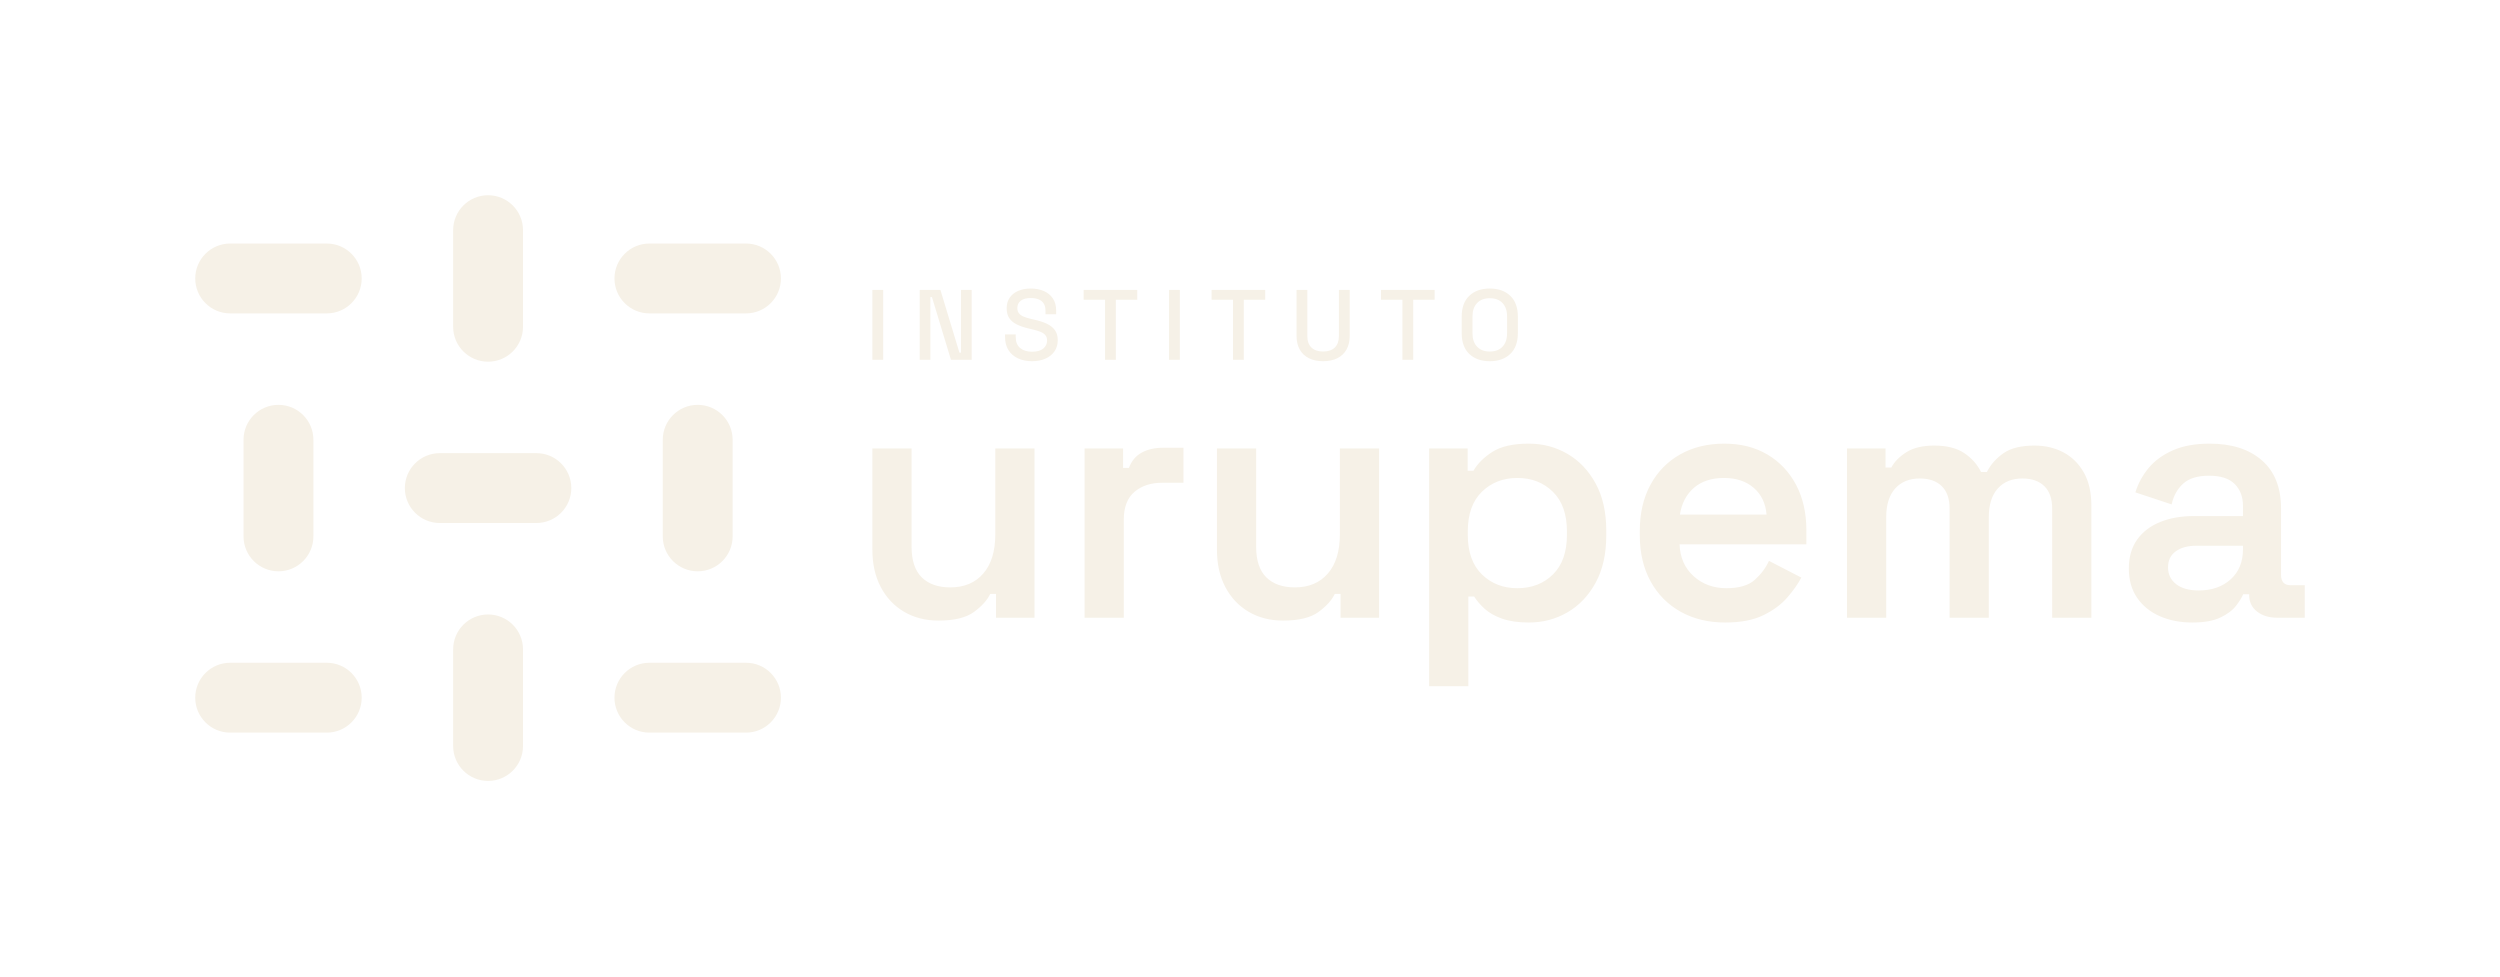
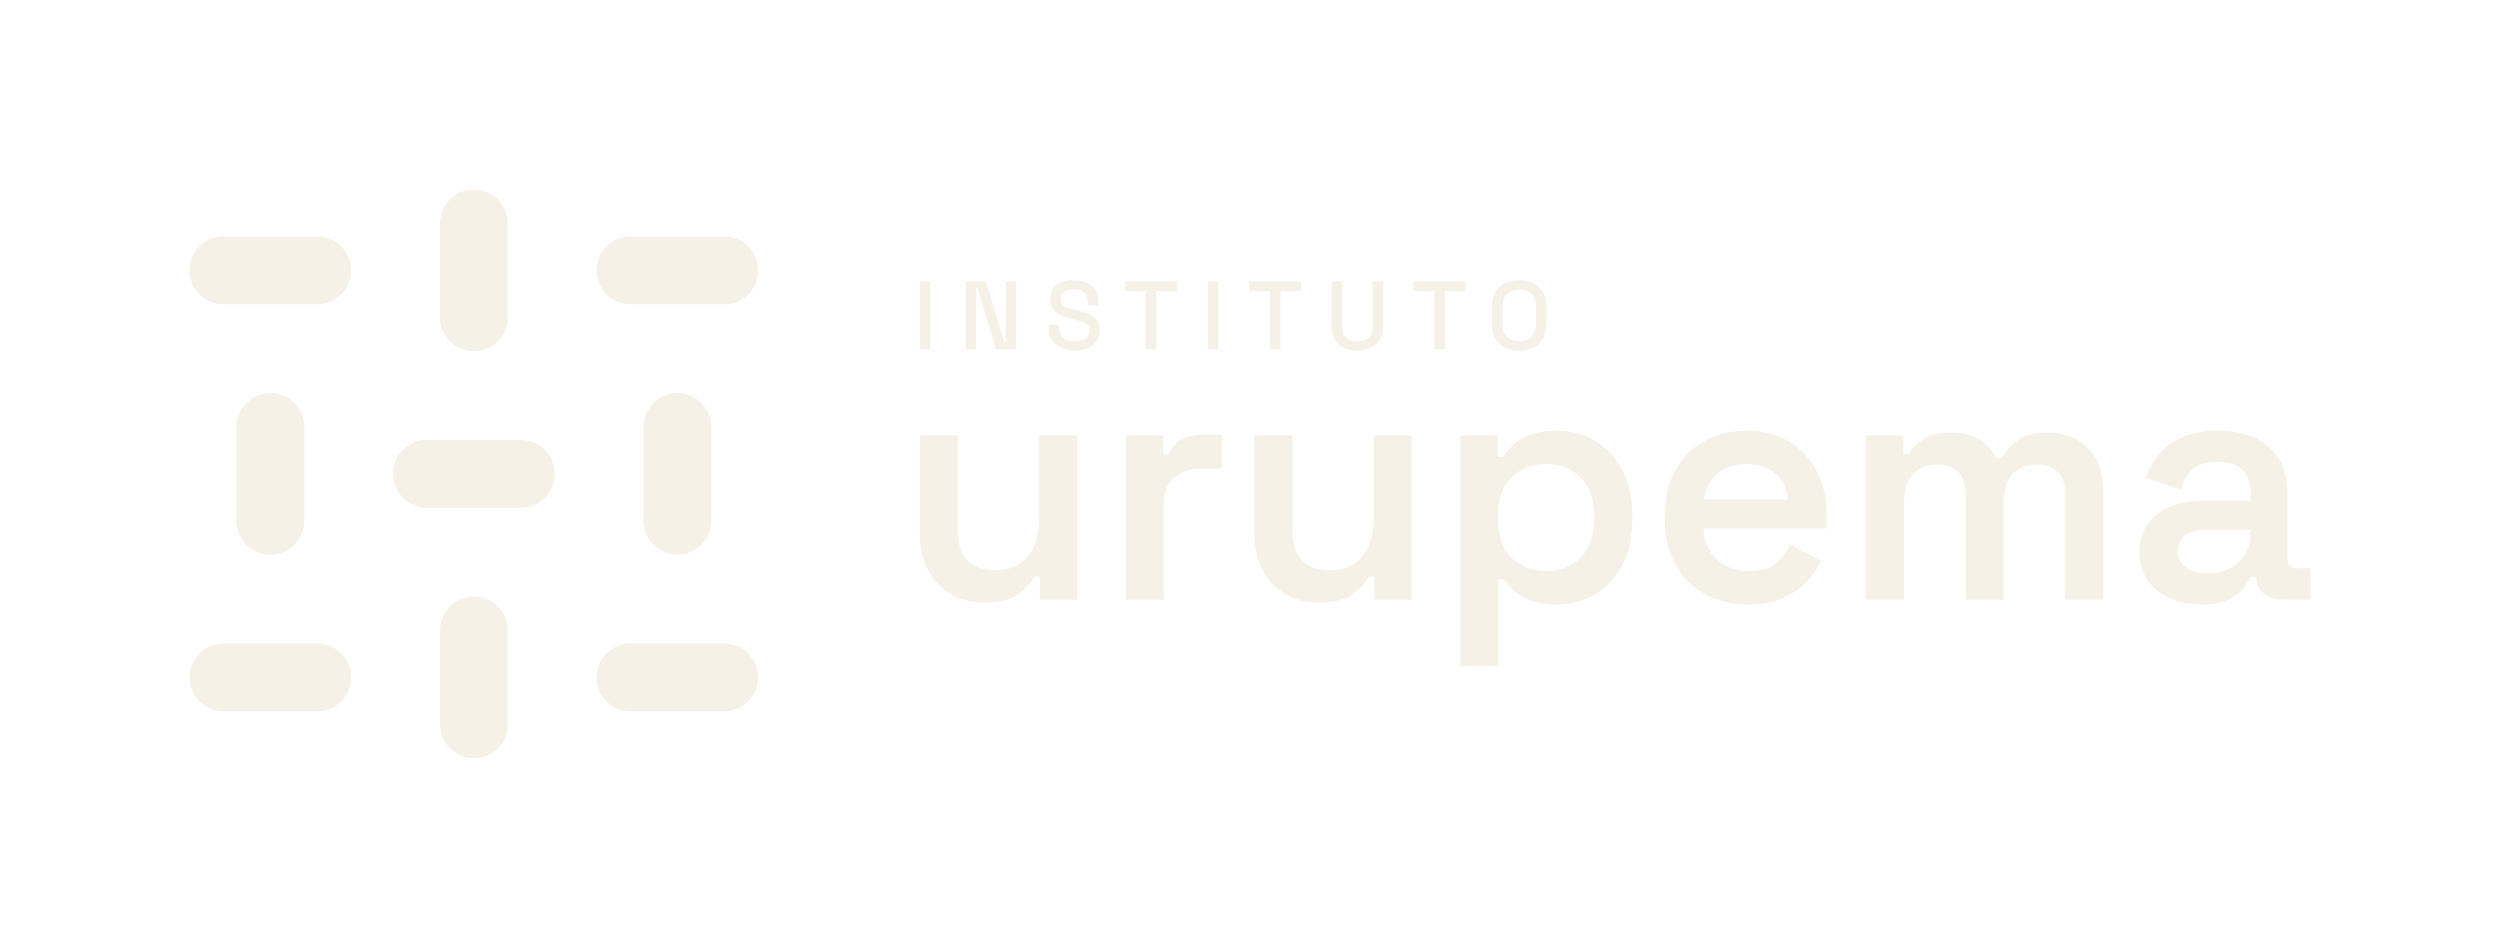
- <svg xmlns="http://www.w3.org/2000/svg" width="1216.50" height="475.00" viewBox="0 0 1216.50 475.00" role="img" aria-labelledby="t d">
+ <svg xmlns="http://www.w3.org/2000/svg" width="1253.00" height="475.00" viewBox="0 0 1253.00 475.00" role="img" aria-labelledby="t d">
  <rect x="95.000" y="118.500" width="81.000" height="34.000" rx="17.000" fill="#F6F1E7" />
  <rect x="220.500" y="95.000" width="34.000" height="81.000" rx="17.000" fill="#F6F1E7" />
  <rect x="299.000" y="118.500" width="81.000" height="34.000" rx="17.000" fill="#F6F1E7" />
  <rect x="118.500" y="197.000" width="34.000" height="81.000" rx="17.000" fill="#F6F1E7" />
  <rect x="197.000" y="220.500" width="81.000" height="34.000" rx="17.000" fill="#F6F1E7" />
  <rect x="322.500" y="197.000" width="34.000" height="81.000" rx="17.000" fill="#F6F1E7" />
  <rect x="95.000" y="322.500" width="81.000" height="34.000" rx="17.000" fill="#F6F1E7" />
  <rect x="220.500" y="299.000" width="34.000" height="81.000" rx="17.000" fill="#F6F1E7" />
  <rect x="299.000" y="322.500" width="81.000" height="34.000" rx="17.000" fill="#F6F1E7" />
-   <path d="M424.5 175.083V141.083H429.756V175.083ZM447.523 175.083V141.083H457.606L466.857 171.596H467.629V141.083H472.821V175.083H462.738L453.488 144.554H452.715V175.083ZM502.171 175.763Q498.338 175.763 495.378 174.397Q492.417 173.031 490.734 170.4Q489.051 167.768 489.051 163.941V162.734H494.244V163.941Q494.244 167.579 496.419 169.364Q498.593 171.149 502.171 171.149Q505.796 171.149 507.653 169.608Q509.51 168.067 509.51 165.67Q509.51 164.041 508.64 163.039Q507.771 162.037 506.156 161.41Q504.541 160.784 502.304 160.264L500.49 159.834Q497.248 159.074 494.857 157.918Q492.466 156.762 491.156 154.879Q489.846 152.996 489.846 150.006Q489.846 147.016 491.31 144.866Q492.774 142.715 495.411 141.559Q498.047 140.403 501.588 140.403Q505.129 140.403 507.919 141.616Q510.709 142.829 512.32 145.214Q513.93 147.599 513.93 151.189V152.935H508.737V151.189Q508.737 148.991 507.84 147.639Q506.943 146.288 505.33 145.653Q503.718 145.018 501.588 145.018Q498.452 145.018 496.745 146.298Q495.038 147.577 495.038 149.88Q495.038 151.414 495.796 152.408Q496.553 153.401 498.009 154.035Q499.465 154.669 501.607 155.157L503.421 155.587Q506.724 156.313 509.258 157.468Q511.793 158.622 513.247 160.554Q514.702 162.486 514.702 165.544Q514.702 168.601 513.157 170.898Q511.613 173.194 508.799 174.479Q505.986 175.763 502.171 175.763ZM537.715 175.083V145.858H527.297V141.083H553.389V145.858H542.971V175.083ZM568.854 175.083V141.083H574.11V175.083ZM599.984 175.083V145.858H589.565V141.083H615.658V145.858H605.239V175.083ZM643.829 175.763Q639.839 175.763 636.937 174.318Q634.035 172.873 632.465 170.108Q630.895 167.343 630.895 163.424V141.083H636.15V163.55Q636.15 167.169 638.144 169.11Q640.138 171.052 643.829 171.052Q647.521 171.052 649.514 169.11Q651.508 167.169 651.508 163.55V141.083H656.764V163.424Q656.764 167.343 655.202 170.108Q653.641 172.873 650.73 174.318Q647.819 175.763 643.829 175.763ZM682.409 175.083V145.858H671.991V141.083H698.083V145.858H687.665V175.083ZM724.926 175.763Q718.668 175.763 714.964 172.242Q711.261 168.72 711.261 162.078V154.088Q711.261 147.446 714.964 143.925Q718.668 140.403 724.926 140.403Q731.185 140.403 734.888 143.925Q738.592 147.446 738.592 154.088V162.078Q738.592 168.72 734.888 172.242Q731.185 175.763 724.926 175.763ZM724.926 171.052Q728.929 171.052 731.133 168.691Q733.337 166.331 733.337 162.239V153.928Q733.337 149.836 731.133 147.475Q728.929 145.115 724.926 145.115Q720.973 145.115 718.745 147.475Q716.516 149.836 716.516 153.928V162.239Q716.516 166.331 718.745 168.691Q720.973 171.052 724.926 171.052Z" fill="#F6F1E7" />
-   <path d="M456.696 301.975Q447.204 301.975 439.925 297.69Q432.646 293.404 428.573 285.644Q424.5 277.883 424.5 267.542V218.208H443.575V266.05Q443.575 276.054 448.523 280.939Q453.471 285.825 462.438 285.825Q472.6 285.825 478.458 279.087Q484.317 272.35 484.317 259.946V218.208H503.392V300.583H484.65V289.021H481.825Q479.65 293.596 473.917 297.785Q468.183 301.975 456.696 301.975ZM527.754 300.583V218.208H546.496V227.687H549.321Q551.242 222.6 555.55 220.237Q559.858 217.875 565.963 217.875H575.875V234.908H565.483Q557.279 234.908 552.054 239.319Q546.829 243.729 546.829 252.942V300.583ZM624.362 301.975Q614.871 301.975 607.592 297.69Q600.312 293.404 596.24 285.644Q592.167 277.883 592.167 267.542V218.208H611.242V266.05Q611.242 276.054 616.19 280.939Q621.138 285.825 630.104 285.825Q640.267 285.825 646.125 279.087Q651.983 272.35 651.983 259.946V218.208H671.058V300.583H652.317V289.021H649.492Q647.317 293.596 641.583 297.785Q635.85 301.975 624.362 301.975ZM695.421 333.917V218.208H714.163V229.054H716.988Q719.938 223.9 726.186 219.887Q732.433 215.875 743.979 215.875Q754.125 215.875 762.683 220.821Q771.242 225.767 776.423 235.237Q781.604 244.708 781.604 258.121V260.671Q781.604 274.054 776.438 283.54Q771.271 293.025 762.713 297.971Q754.154 302.917 743.979 302.917Q736.246 302.917 730.958 301.05Q725.671 299.183 722.442 296.244Q719.213 293.304 717.321 290.267H714.496V333.917ZM738.346 286.217Q748.879 286.217 755.675 279.515Q762.471 272.812 762.471 260.2V258.592Q762.471 245.979 755.606 239.277Q748.742 232.575 738.346 232.575Q727.979 232.575 721.1 239.277Q714.221 245.979 714.221 258.592V260.2Q714.221 272.812 721.1 279.515Q727.979 286.217 738.346 286.217ZM839.529 302.917Q827.167 302.917 817.779 297.667Q808.392 292.417 803.156 282.848Q797.921 273.279 797.921 260.396V258.396Q797.921 245.483 803.087 235.929Q808.254 226.375 817.544 221.125Q826.833 215.875 839.05 215.875Q851.071 215.875 860.027 221.175Q868.983 226.475 873.983 235.942Q878.983 245.408 878.983 258.017V264.863H817.271Q817.633 274.529 824.115 280.373Q830.596 286.217 840.079 286.217Q849.35 286.217 853.881 282.15Q858.412 278.083 860.783 272.921L876.521 281.046Q874.158 285.583 869.742 290.696Q865.325 295.808 858.05 299.362Q850.775 302.917 839.529 302.917ZM817.438 250.421H859.604Q858.937 242.204 853.373 237.39Q847.808 232.575 838.913 232.575Q829.771 232.575 824.246 237.39Q818.721 242.204 817.438 250.421ZM898.754 300.583V218.208H917.496V227.5H920.321Q922.546 223.275 927.633 220.046Q932.721 216.817 941.238 216.817Q950.246 216.817 955.71 220.423Q961.175 224.029 963.979 229.675H966.804Q969.638 224.167 974.95 220.492Q980.263 216.817 989.996 216.817Q997.779 216.817 1004.015 220.096Q1010.25 223.375 1013.956 229.871Q1017.663 236.367 1017.663 246.046V300.583H998.587V247.458Q998.587 240.304 994.781 236.567Q990.975 232.829 984.087 232.829Q976.483 232.829 972.115 237.704Q967.746 242.579 967.746 251.692V300.583H948.671V247.458Q948.671 240.304 944.865 236.567Q941.058 232.829 934.171 232.829Q926.567 232.829 922.198 237.704Q917.829 242.579 917.829 251.692V300.583ZM1066.775 302.917Q1058.0 302.917 1051.015 299.862Q1044.029 296.808 1039.96 290.935Q1035.892 285.062 1035.892 276.65Q1035.892 268.208 1039.96 262.531Q1044.029 256.854 1051.206 253.981Q1058.383 251.108 1067.542 251.108H1091.433V246.121Q1091.433 239.588 1087.417 235.531Q1083.4 231.475 1074.904 231.475Q1066.575 231.475 1062.319 235.35Q1058.063 239.225 1056.721 245.446L1039.079 239.587Q1041.079 233.108 1045.481 227.771Q1049.883 222.433 1057.256 219.154Q1064.629 215.875 1075.179 215.875Q1091.338 215.875 1100.648 224.012Q1109.958 232.15 1109.958 247.446V279.767Q1109.958 284.767 1114.625 284.767H1121.496V300.583H1108.079Q1102.087 300.583 1098.262 297.569Q1094.437 294.554 1094.437 289.496V289.154H1091.533Q1090.604 291.446 1088.081 294.74Q1085.558 298.033 1080.471 300.475Q1075.383 302.917 1066.775 302.917ZM1069.917 287.317Q1079.45 287.317 1085.442 281.904Q1091.433 276.492 1091.433 267.275V265.55H1068.808Q1062.479 265.55 1058.723 268.269Q1054.967 270.988 1054.967 276.071Q1054.967 281.154 1058.89 284.235Q1062.813 287.317 1069.917 287.317Z" fill="#F6F1E7" />
+   <path d="M461.0 175.083V141.083H466.256V175.083ZM484.023 175.083V141.083H494.106L503.357 171.596H504.129V141.083H509.321V175.083H499.238L489.988 144.554H489.215V175.083ZM538.671 175.763Q534.838 175.763 531.878 174.397Q528.917 173.031 527.234 170.4Q525.551 167.768 525.551 163.941V162.734H530.744V163.941Q530.744 167.579 532.919 169.364Q535.093 171.149 538.671 171.149Q542.296 171.149 544.153 169.608Q546.01 168.067 546.01 165.67Q546.01 164.041 545.14 163.039Q544.271 162.037 542.656 161.41Q541.041 160.784 538.804 160.264L536.99 159.834Q533.748 159.074 531.357 157.918Q528.966 156.762 527.656 154.879Q526.346 152.996 526.346 150.006Q526.346 147.016 527.81 144.866Q529.274 142.715 531.911 141.559Q534.547 140.403 538.088 140.403Q541.629 140.403 544.419 141.616Q547.209 142.829 548.82 145.214Q550.43 147.599 550.43 151.189V152.935H545.237V151.189Q545.237 148.991 544.34 147.639Q543.443 146.288 541.83 145.653Q540.218 145.018 538.088 145.018Q534.952 145.018 533.245 146.298Q531.538 147.577 531.538 149.88Q531.538 151.414 532.296 152.408Q533.053 153.401 534.509 154.035Q535.965 154.669 538.107 155.157L539.921 155.587Q543.224 156.313 545.758 157.468Q548.293 158.622 549.747 160.554Q551.202 162.486 551.202 165.544Q551.202 168.601 549.657 170.898Q548.113 173.194 545.299 174.479Q542.486 175.763 538.671 175.763ZM574.215 175.083V145.858H563.797V141.083H589.889V145.858H579.471V175.083ZM605.354 175.083V141.083H610.61V175.083ZM636.484 175.083V145.858H626.065V141.083H652.158V145.858H641.739V175.083ZM680.329 175.763Q676.339 175.763 673.437 174.318Q670.535 172.873 668.965 170.108Q667.395 167.343 667.395 163.424V141.083H672.65V163.55Q672.65 167.169 674.644 169.11Q676.638 171.052 680.329 171.052Q684.021 171.052 686.014 169.11Q688.008 167.169 688.008 163.55V141.083H693.264V163.424Q693.264 167.343 691.702 170.108Q690.141 172.873 687.23 174.318Q684.319 175.763 680.329 175.763ZM718.909 175.083V145.858H708.491V141.083H734.583V145.858H724.165V175.083ZM761.426 175.763Q755.168 175.763 751.464 172.242Q747.761 168.72 747.761 162.078V154.088Q747.761 147.446 751.464 143.925Q755.168 140.403 761.426 140.403Q767.685 140.403 771.388 143.925Q775.092 147.446 775.092 154.088V162.078Q775.092 168.72 771.388 172.242Q767.685 175.763 761.426 175.763ZM761.426 171.052Q765.429 171.052 767.633 168.691Q769.837 166.331 769.837 162.239V153.928Q769.837 149.836 767.633 147.475Q765.429 145.115 761.426 145.115Q757.473 145.115 755.245 147.475Q753.016 149.836 753.016 153.928V162.239Q753.016 166.331 755.245 168.691Q757.473 171.052 761.426 171.052Z" fill="#F6F1E7" />
+   <path d="M493.196 301.975Q483.704 301.975 476.425 297.69Q469.146 293.404 465.073 285.644Q461.0 277.883 461.0 267.542V218.208H480.075V266.05Q480.075 276.054 485.023 280.939Q489.971 285.825 498.938 285.825Q509.1 285.825 514.958 279.087Q520.817 272.35 520.817 259.946V218.208H539.892V300.583H521.15V289.021H518.325Q516.15 293.596 510.417 297.785Q504.683 301.975 493.196 301.975ZM564.254 300.583V218.208H582.996V227.687H585.821Q587.742 222.6 592.05 220.237Q596.358 217.875 602.463 217.875H612.375V234.908H601.983Q593.779 234.908 588.554 239.319Q583.329 243.729 583.329 252.942V300.583ZM660.862 301.975Q651.371 301.975 644.092 297.69Q636.812 293.404 632.74 285.644Q628.667 277.883 628.667 267.542V218.208H647.742V266.05Q647.742 276.054 652.69 280.939Q657.638 285.825 666.604 285.825Q676.767 285.825 682.625 279.087Q688.483 272.35 688.483 259.946V218.208H707.558V300.583H688.817V289.021H685.992Q683.817 293.596 678.083 297.785Q672.35 301.975 660.862 301.975ZM731.921 333.917V218.208H750.663V229.054H753.488Q756.438 223.9 762.686 219.887Q768.933 215.875 780.479 215.875Q790.625 215.875 799.183 220.821Q807.742 225.767 812.923 235.237Q818.104 244.708 818.104 258.121V260.671Q818.104 274.054 812.938 283.54Q807.771 293.025 799.213 297.971Q790.654 302.917 780.479 302.917Q772.746 302.917 767.458 301.05Q762.171 299.183 758.942 296.244Q755.713 293.304 753.821 290.267H750.996V333.917ZM774.846 286.217Q785.379 286.217 792.175 279.515Q798.971 272.812 798.971 260.2V258.592Q798.971 245.979 792.106 239.277Q785.242 232.575 774.846 232.575Q764.479 232.575 757.6 239.277Q750.721 245.979 750.721 258.592V260.2Q750.721 272.812 757.6 279.515Q764.479 286.217 774.846 286.217ZM876.029 302.917Q863.667 302.917 854.279 297.667Q844.892 292.417 839.656 282.848Q834.421 273.279 834.421 260.396V258.396Q834.421 245.483 839.587 235.929Q844.754 226.375 854.044 221.125Q863.333 215.875 875.55 215.875Q887.571 215.875 896.527 221.175Q905.483 226.475 910.483 235.942Q915.483 245.408 915.483 258.017V264.863H853.771Q854.133 274.529 860.615 280.373Q867.096 286.217 876.579 286.217Q885.85 286.217 890.381 282.15Q894.912 278.083 897.283 272.921L913.021 281.046Q910.658 285.583 906.242 290.696Q901.825 295.808 894.55 299.362Q887.275 302.917 876.029 302.917ZM853.938 250.421H896.104Q895.437 242.204 889.873 237.39Q884.308 232.575 875.413 232.575Q866.271 232.575 860.746 237.39Q855.221 242.204 853.938 250.421ZM935.254 300.583V218.208H953.996V227.5H956.821Q959.046 223.275 964.133 220.046Q969.221 216.817 977.738 216.817Q986.746 216.817 992.21 220.423Q997.675 224.029 1000.479 229.675H1003.304Q1006.138 224.167 1011.45 220.492Q1016.763 216.817 1026.496 216.817Q1034.279 216.817 1040.515 220.096Q1046.75 223.375 1050.456 229.871Q1054.163 236.367 1054.163 246.046V300.583H1035.087V247.458Q1035.087 240.304 1031.281 236.567Q1027.475 232.829 1020.587 232.829Q1012.983 232.829 1008.615 237.704Q1004.246 242.579 1004.246 251.692V300.583H985.171V247.458Q985.171 240.304 981.365 236.567Q977.558 232.829 970.671 232.829Q963.067 232.829 958.698 237.704Q954.329 242.579 954.329 251.692V300.583ZM1103.275 302.917Q1094.5 302.917 1087.515 299.862Q1080.529 296.808 1076.46 290.935Q1072.392 285.062 1072.392 276.65Q1072.392 268.208 1076.46 262.531Q1080.529 256.854 1087.706 253.981Q1094.883 251.108 1104.042 251.108H1127.933V246.121Q1127.933 239.588 1123.917 235.531Q1119.9 231.475 1111.404 231.475Q1103.075 231.475 1098.819 235.35Q1094.563 239.225 1093.221 245.446L1075.579 239.587Q1077.579 233.108 1081.981 227.771Q1086.383 222.433 1093.756 219.154Q1101.129 215.875 1111.679 215.875Q1127.838 215.875 1137.148 224.012Q1146.458 232.15 1146.458 247.446V279.767Q1146.458 284.767 1151.125 284.767H1157.996V300.583H1144.579Q1138.587 300.583 1134.762 297.569Q1130.937 294.554 1130.937 289.496V289.154H1128.033Q1127.104 291.446 1124.581 294.74Q1122.058 298.033 1116.971 300.475Q1111.883 302.917 1103.275 302.917ZM1106.417 287.317Q1115.95 287.317 1121.942 281.904Q1127.933 276.492 1127.933 267.275V265.55H1105.308Q1098.979 265.55 1095.223 268.269Q1091.467 270.988 1091.467 276.071Q1091.467 281.154 1095.39 284.235Q1099.313 287.317 1106.417 287.317Z" fill="#F6F1E7" />
</svg>
